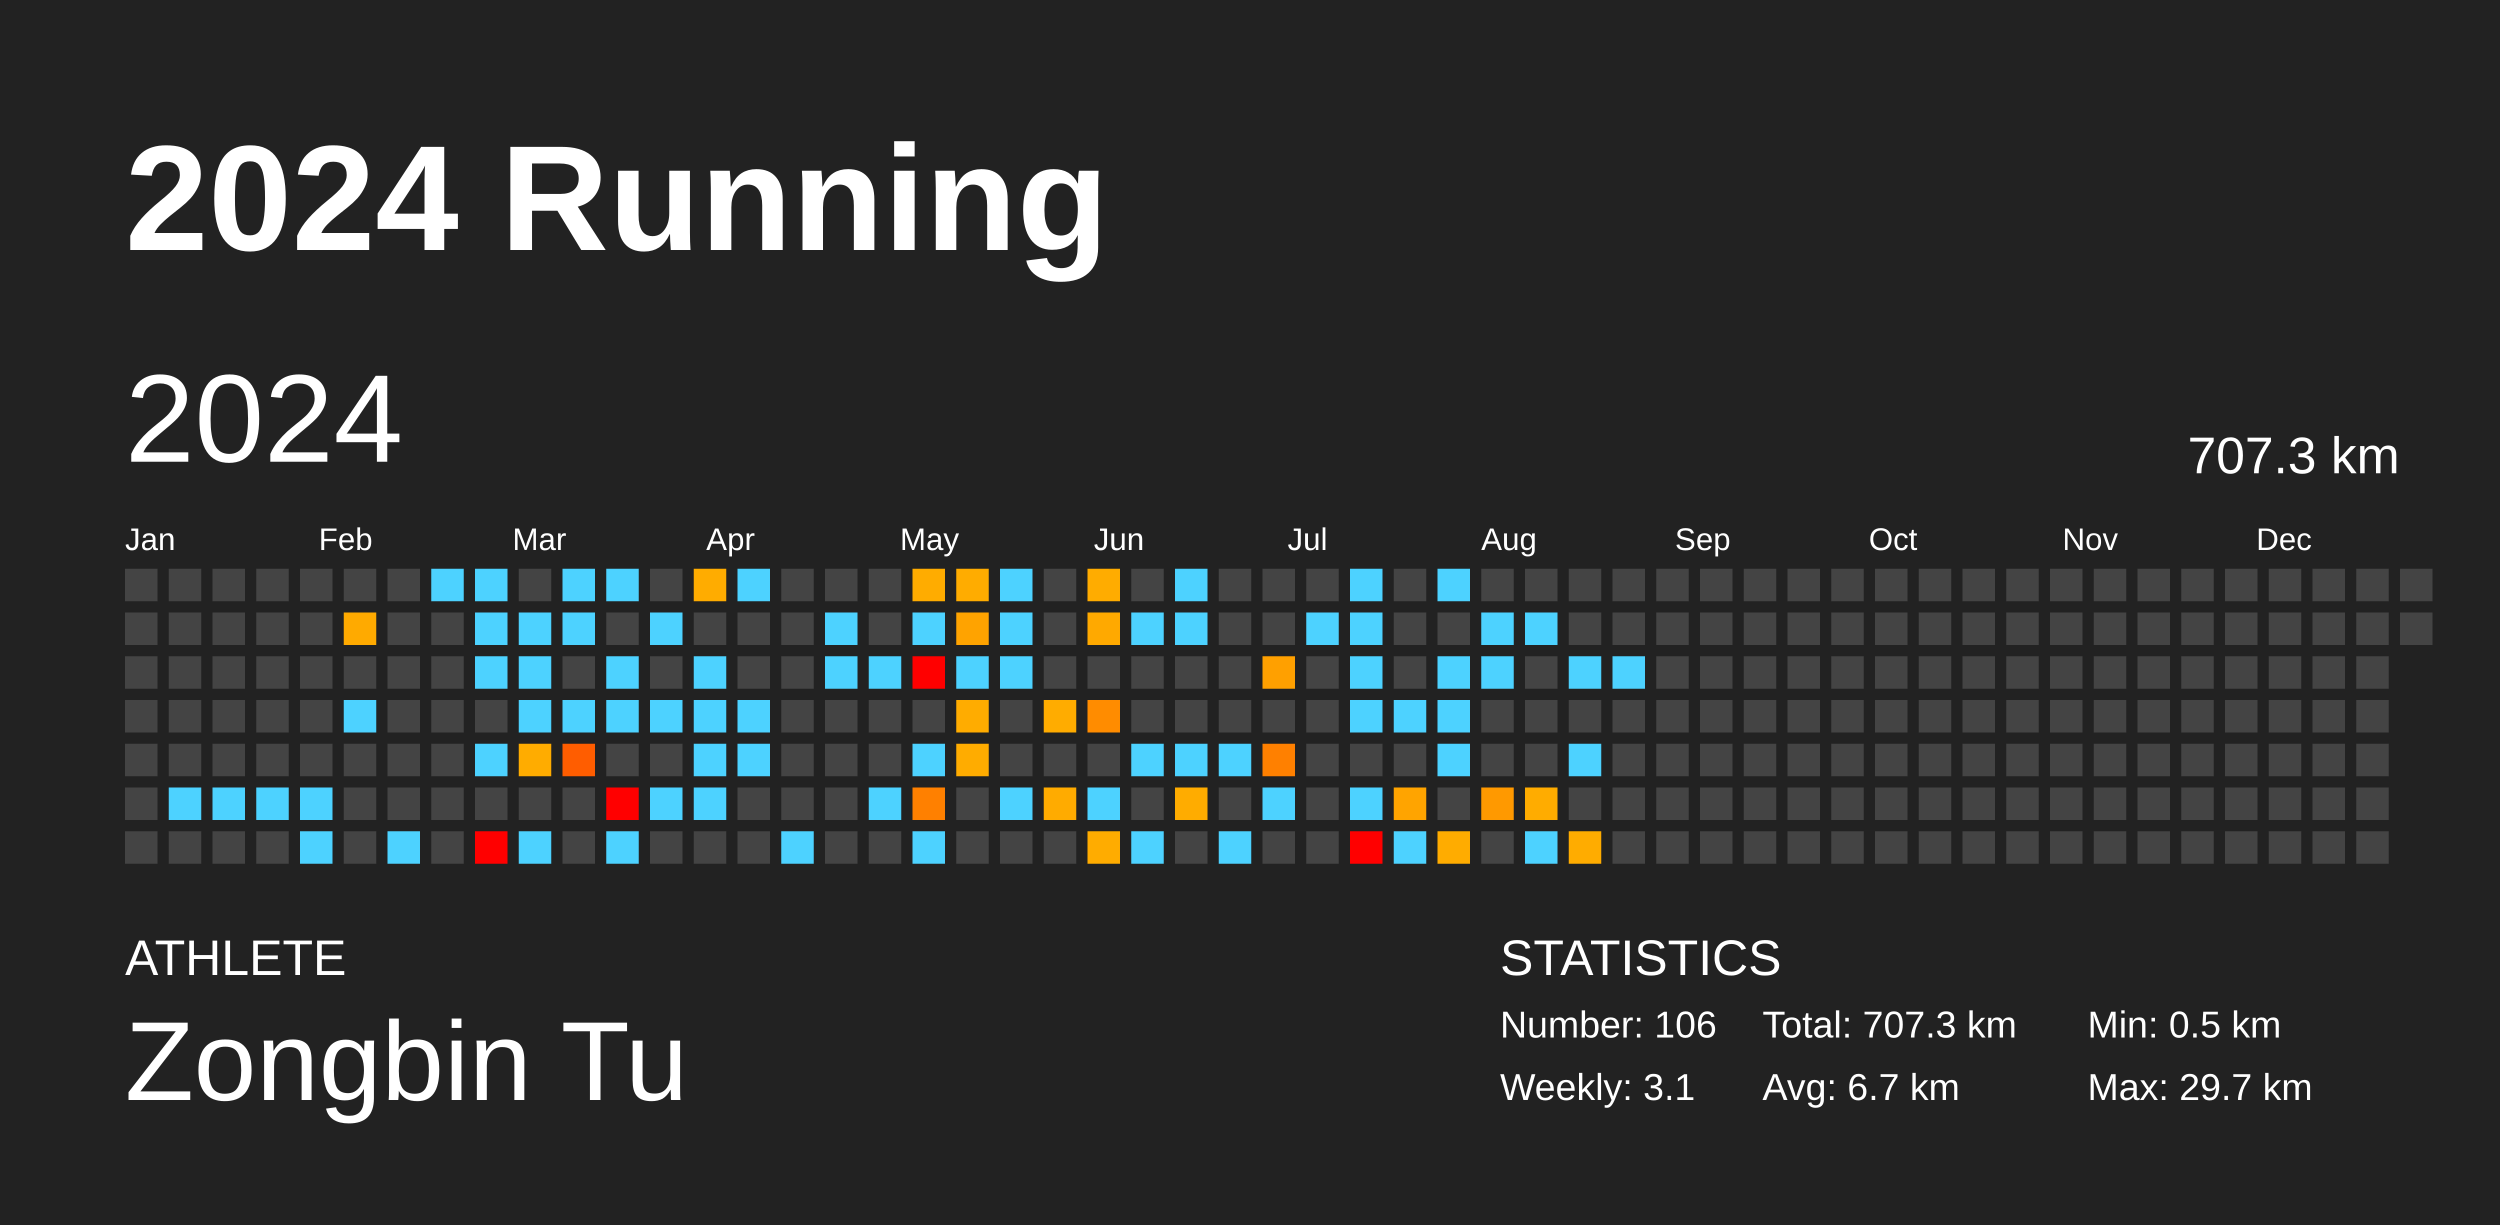
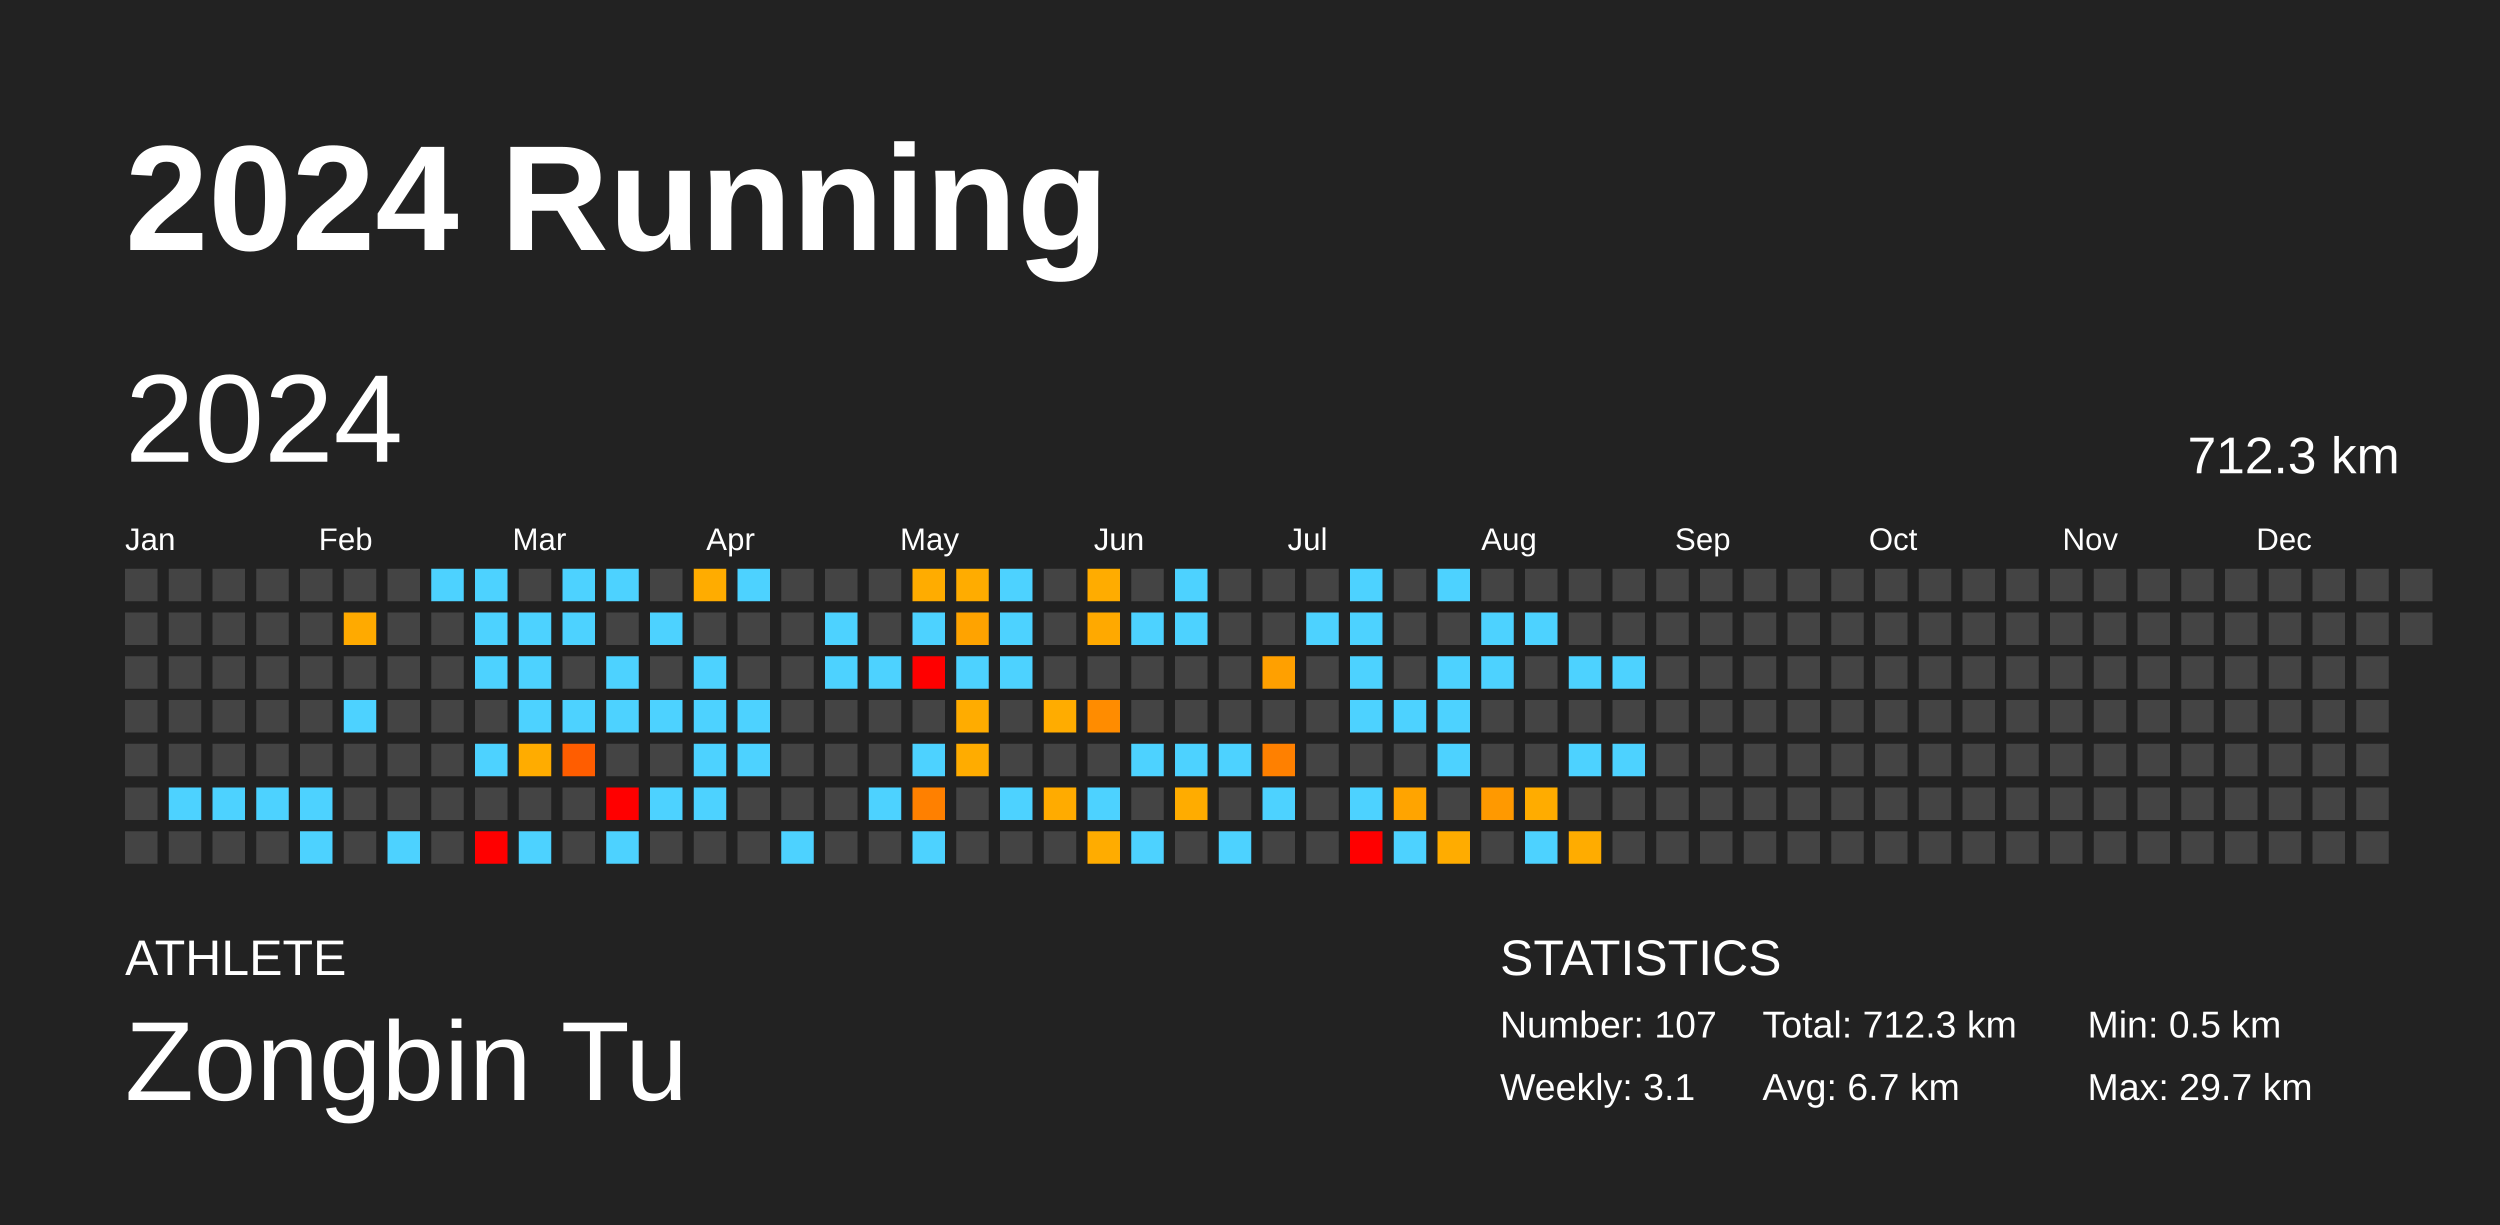
<svg xmlns="http://www.w3.org/2000/svg" baseProfile="full" height="98mm" version="1.1" viewBox="0,0,200,98" width="200mm">
  <defs />
  <rect fill="#222222" height="98" width="200" x="0" y="0" />
  <text fill="#FFFFFF" style="font-size:12px; font-family:Arial; font-weight:bold;" x="10" y="20">2024 Running</text>
  <text fill="#FFFFFF" style="font-size:4px; font-family:Arial" x="10" y="78">ATHLETE</text>
  <text fill="#FFFFFF" style="font-size:9px; font-family:Arial" x="10" y="88">Zongbin Tu</text>
  <text fill="#FFFFFF" style="font-size:4px; font-family:Arial" x="120" y="78">STATISTICS</text>
-   <text fill="#FFFFFF" style="font-size:3px; font-family:Arial" x="120" y="83">Number: 106</text>
+   <text fill="#FFFFFF" style="font-size:3px; font-family:Arial" x="120" y="83">Number: 107</text>
  <text fill="#FFFFFF" style="font-size:3px; font-family:Arial" x="120" y="88">Weekly: 3.1</text>
-   <text fill="#FFFFFF" style="font-size:3px; font-family:Arial" x="141" y="83">Total: 707.3 km</text>
+   <text fill="#FFFFFF" style="font-size:3px; font-family:Arial" x="141" y="83">Total: 712.3 km</text>
  <text fill="#FFFFFF" style="font-size:3px; font-family:Arial" x="141" y="88">Avg: 6.7 km</text>
  <text fill="#FFFFFF" style="font-size:3px; font-family:Arial" x="167" y="83">Min: 0.5 km</text>
  <text fill="#FFFFFF" style="font-size:3px; font-family:Arial" x="167" y="88">Max: 29.7 km</text>
  <text dominant-baseline="hanging" fill="#FFFFFF" style="font-size:10.0px; font-family:Arial;" x="10" y="30">2024</text>
-   <text dominant-baseline="hanging" fill="#FFFFFF" style="font-size:4.125px; font-family:Arial;" x="175" y="35">707.3 km</text>
+   <text dominant-baseline="hanging" fill="#FFFFFF" style="font-size:4.125px; font-family:Arial;" x="175" y="35">712.3 km</text>
  <text fill="#FFFFFF" style="font-size:2.5px; font-family:Arial" x="10.0" y="44">Jan</text>
  <text fill="#FFFFFF" style="font-size:2.5px; font-family:Arial" x="25.5" y="44">Feb</text>
  <text fill="#FFFFFF" style="font-size:2.5px; font-family:Arial" x="41.0" y="44">Mar</text>
  <text fill="#FFFFFF" style="font-size:2.5px; font-family:Arial" x="56.5" y="44">Apr</text>
  <text fill="#FFFFFF" style="font-size:2.5px; font-family:Arial" x="72.0" y="44">May</text>
  <text fill="#FFFFFF" style="font-size:2.5px; font-family:Arial" x="87.5" y="44">Jun</text>
  <text fill="#FFFFFF" style="font-size:2.5px; font-family:Arial" x="103.0" y="44">Jul</text>
  <text fill="#FFFFFF" style="font-size:2.5px; font-family:Arial" x="118.5" y="44">Aug</text>
  <text fill="#FFFFFF" style="font-size:2.5px; font-family:Arial" x="134.0" y="44">Sep</text>
  <text fill="#FFFFFF" style="font-size:2.5px; font-family:Arial" x="149.5" y="44">Oct</text>
  <text fill="#FFFFFF" style="font-size:2.5px; font-family:Arial" x="165.0" y="44">Nov</text>
  <text fill="#FFFFFF" style="font-size:2.5px; font-family:Arial" x="180.5" y="44">Dec</text>
  <rect fill="#444444" height="2.6" width="2.6" x="10.0" y="45.5" />
  <rect fill="#444444" height="2.6" width="2.6" x="10.0" y="49.0" />
  <rect fill="#444444" height="2.6" width="2.6" x="10.0" y="52.5" />
  <rect fill="#444444" height="2.6" width="2.6" x="10.0" y="56.0" />
  <rect fill="#444444" height="2.6" width="2.6" x="10.0" y="59.5" />
  <rect fill="#444444" height="2.6" width="2.6" x="10.0" y="63.0" />
  <rect fill="#444444" height="2.6" width="2.6" x="10.0" y="66.5" />
  <rect fill="#444444" height="2.6" width="2.6" x="13.5" y="45.5" />
  <rect fill="#444444" height="2.6" width="2.6" x="13.5" y="49.0" />
  <rect fill="#444444" height="2.6" width="2.6" x="13.5" y="52.5" />
  <rect fill="#444444" height="2.6" width="2.6" x="13.5" y="56.0" />
  <rect fill="#444444" height="2.6" width="2.6" x="13.5" y="59.5" />
  <rect fill="#4dd2ff" height="2.6" width="2.6" x="13.5" y="63.0" />
  <rect fill="#444444" height="2.6" width="2.6" x="13.5" y="66.5" />
  <rect fill="#444444" height="2.6" width="2.6" x="17.0" y="45.5" />
  <rect fill="#444444" height="2.6" width="2.6" x="17.0" y="49.0" />
  <rect fill="#444444" height="2.6" width="2.6" x="17.0" y="52.5" />
  <rect fill="#444444" height="2.6" width="2.6" x="17.0" y="56.0" />
  <rect fill="#444444" height="2.6" width="2.6" x="17.0" y="59.5" />
  <rect fill="#4dd2ff" height="2.6" width="2.6" x="17.0" y="63.0" />
  <rect fill="#444444" height="2.6" width="2.6" x="17.0" y="66.5" />
  <rect fill="#444444" height="2.6" width="2.6" x="20.5" y="45.5" />
  <rect fill="#444444" height="2.6" width="2.6" x="20.5" y="49.0" />
  <rect fill="#444444" height="2.6" width="2.6" x="20.5" y="52.5" />
  <rect fill="#444444" height="2.6" width="2.6" x="20.5" y="56.0" />
  <rect fill="#444444" height="2.6" width="2.6" x="20.5" y="59.5" />
  <rect fill="#4dd2ff" height="2.6" width="2.6" x="20.5" y="63.0" />
  <rect fill="#444444" height="2.6" width="2.6" x="20.5" y="66.5" />
  <rect fill="#444444" height="2.6" width="2.6" x="24.0" y="45.5" />
  <rect fill="#444444" height="2.6" width="2.6" x="24.0" y="49.0" />
  <rect fill="#444444" height="2.6" width="2.6" x="24.0" y="52.5" />
  <rect fill="#444444" height="2.6" width="2.6" x="24.0" y="56.0" />
  <rect fill="#444444" height="2.6" width="2.6" x="24.0" y="59.5" />
  <rect fill="#4dd2ff" height="2.6" width="2.6" x="24.0" y="63.0" />
  <rect fill="#4dd2ff" height="2.6" width="2.6" x="24.0" y="66.5" />
  <rect fill="#444444" height="2.6" width="2.6" x="27.5" y="45.5" />
  <rect fill="#ffaa00" height="2.6" width="2.6" x="27.5" y="49.0" />
  <rect fill="#444444" height="2.6" width="2.6" x="27.5" y="52.5" />
  <rect fill="#4dd2ff" height="2.6" width="2.6" x="27.5" y="56.0" />
  <rect fill="#444444" height="2.6" width="2.6" x="27.5" y="59.5" />
  <rect fill="#444444" height="2.6" width="2.6" x="27.5" y="63.0" />
  <rect fill="#444444" height="2.6" width="2.6" x="27.5" y="66.5" />
  <rect fill="#444444" height="2.6" width="2.6" x="31.0" y="45.5" />
  <rect fill="#444444" height="2.6" width="2.6" x="31.0" y="49.0" />
  <rect fill="#444444" height="2.6" width="2.6" x="31.0" y="52.5" />
  <rect fill="#444444" height="2.6" width="2.6" x="31.0" y="56.0" />
  <rect fill="#444444" height="2.6" width="2.6" x="31.0" y="59.5" />
  <rect fill="#444444" height="2.6" width="2.6" x="31.0" y="63.0" />
  <rect fill="#4dd2ff" height="2.6" width="2.6" x="31.0" y="66.5" />
  <rect fill="#4dd2ff" height="2.6" width="2.6" x="34.5" y="45.5" />
  <rect fill="#444444" height="2.6" width="2.6" x="34.5" y="49.0" />
  <rect fill="#444444" height="2.6" width="2.6" x="34.5" y="52.5" />
  <rect fill="#444444" height="2.6" width="2.6" x="34.5" y="56.0" />
  <rect fill="#444444" height="2.6" width="2.6" x="34.5" y="59.5" />
  <rect fill="#444444" height="2.6" width="2.6" x="34.5" y="63.0" />
  <rect fill="#444444" height="2.6" width="2.6" x="34.5" y="66.5" />
  <rect fill="#4dd2ff" height="2.6" width="2.6" x="38.0" y="45.5" />
  <rect fill="#4dd2ff" height="2.6" width="2.6" x="38.0" y="49.0" />
  <rect fill="#4dd2ff" height="2.6" width="2.6" x="38.0" y="52.5" />
  <rect fill="#444444" height="2.6" width="2.6" x="38.0" y="56.0" />
  <rect fill="#4dd2ff" height="2.6" width="2.6" x="38.0" y="59.5" />
  <rect fill="#444444" height="2.6" width="2.6" x="38.0" y="63.0" />
  <rect fill="red" height="2.6" width="2.6" x="38.0" y="66.5" />
  <rect fill="#444444" height="2.6" width="2.6" x="41.5" y="45.5" />
  <rect fill="#4dd2ff" height="2.6" width="2.6" x="41.5" y="49.0" />
  <rect fill="#4dd2ff" height="2.6" width="2.6" x="41.5" y="52.5" />
  <rect fill="#4dd2ff" height="2.6" width="2.6" x="41.5" y="56.0" />
  <rect fill="#ffac00" height="2.6" width="2.6" x="41.5" y="59.5" />
  <rect fill="#444444" height="2.6" width="2.6" x="41.5" y="63.0" />
  <rect fill="#4dd2ff" height="2.6" width="2.6" x="41.5" y="66.5" />
  <rect fill="#4dd2ff" height="2.6" width="2.6" x="45.0" y="45.5" />
  <rect fill="#4dd2ff" height="2.6" width="2.6" x="45.0" y="49.0" />
  <rect fill="#444444" height="2.6" width="2.6" x="45.0" y="52.5" />
  <rect fill="#4dd2ff" height="2.6" width="2.6" x="45.0" y="56.0" />
  <rect fill="#ff5d00" height="2.6" width="2.6" x="45.0" y="59.5" />
  <rect fill="#444444" height="2.6" width="2.6" x="45.0" y="63.0" />
  <rect fill="#444444" height="2.6" width="2.6" x="45.0" y="66.5" />
  <rect fill="#4dd2ff" height="2.6" width="2.6" x="48.5" y="45.5" />
  <rect fill="#444444" height="2.6" width="2.6" x="48.5" y="49.0" />
  <rect fill="#4dd2ff" height="2.6" width="2.6" x="48.5" y="52.5" />
  <rect fill="#4dd2ff" height="2.6" width="2.6" x="48.5" y="56.0" />
  <rect fill="#444444" height="2.6" width="2.6" x="48.5" y="59.5" />
  <rect fill="red" height="2.6" width="2.6" x="48.5" y="63.0" />
  <rect fill="#4dd2ff" height="2.6" width="2.6" x="48.5" y="66.5" />
  <rect fill="#444444" height="2.6" width="2.6" x="52.0" y="45.5" />
  <rect fill="#4dd2ff" height="2.6" width="2.6" x="52.0" y="49.0" />
  <rect fill="#444444" height="2.6" width="2.6" x="52.0" y="52.5" />
  <rect fill="#4dd2ff" height="2.6" width="2.6" x="52.0" y="56.0" />
  <rect fill="#444444" height="2.6" width="2.6" x="52.0" y="59.5" />
  <rect fill="#4dd2ff" height="2.6" width="2.6" x="52.0" y="63.0" />
  <rect fill="#444444" height="2.6" width="2.6" x="52.0" y="66.5" />
  <rect fill="#ffac00" height="2.6" width="2.6" x="55.5" y="45.5" />
  <rect fill="#444444" height="2.6" width="2.6" x="55.5" y="49.0" />
  <rect fill="#4dd2ff" height="2.6" width="2.6" x="55.5" y="52.5" />
  <rect fill="#4dd2ff" height="2.6" width="2.6" x="55.5" y="56.0" />
  <rect fill="#4dd2ff" height="2.6" width="2.6" x="55.5" y="59.5" />
  <rect fill="#4dd2ff" height="2.6" width="2.6" x="55.5" y="63.0" />
  <rect fill="#444444" height="2.6" width="2.6" x="55.5" y="66.5" />
  <rect fill="#4dd2ff" height="2.6" width="2.6" x="59.0" y="45.5" />
  <rect fill="#444444" height="2.6" width="2.6" x="59.0" y="49.0" />
  <rect fill="#444444" height="2.6" width="2.6" x="59.0" y="52.5" />
  <rect fill="#4dd2ff" height="2.6" width="2.6" x="59.0" y="56.0" />
  <rect fill="#4dd2ff" height="2.6" width="2.6" x="59.0" y="59.5" />
  <rect fill="#444444" height="2.6" width="2.6" x="59.0" y="63.0" />
  <rect fill="#444444" height="2.6" width="2.6" x="59.0" y="66.5" />
  <rect fill="#444444" height="2.6" width="2.6" x="62.5" y="45.5" />
  <rect fill="#444444" height="2.6" width="2.6" x="62.5" y="49.0" />
  <rect fill="#444444" height="2.6" width="2.6" x="62.5" y="52.5" />
  <rect fill="#444444" height="2.6" width="2.6" x="62.5" y="56.0" />
  <rect fill="#444444" height="2.6" width="2.6" x="62.5" y="59.5" />
  <rect fill="#444444" height="2.6" width="2.6" x="62.5" y="63.0" />
  <rect fill="#4dd2ff" height="2.6" width="2.6" x="62.5" y="66.5" />
  <rect fill="#444444" height="2.6" width="2.6" x="66.0" y="45.5" />
  <rect fill="#4dd2ff" height="2.6" width="2.6" x="66.0" y="49.0" />
  <rect fill="#4dd2ff" height="2.6" width="2.6" x="66.0" y="52.5" />
  <rect fill="#444444" height="2.6" width="2.6" x="66.0" y="56.0" />
  <rect fill="#444444" height="2.6" width="2.6" x="66.0" y="59.5" />
  <rect fill="#444444" height="2.6" width="2.6" x="66.0" y="63.0" />
  <rect fill="#444444" height="2.6" width="2.6" x="66.0" y="66.5" />
  <rect fill="#444444" height="2.6" width="2.6" x="69.5" y="45.5" />
  <rect fill="#444444" height="2.6" width="2.6" x="69.5" y="49.0" />
  <rect fill="#4dd2ff" height="2.6" width="2.6" x="69.5" y="52.5" />
  <rect fill="#444444" height="2.6" width="2.6" x="69.5" y="56.0" />
  <rect fill="#444444" height="2.6" width="2.6" x="69.5" y="59.5" />
  <rect fill="#4dd2ff" height="2.6" width="2.6" x="69.5" y="63.0" />
  <rect fill="#444444" height="2.6" width="2.6" x="69.5" y="66.5" />
  <rect fill="#ffac00" height="2.6" width="2.6" x="73.0" y="45.5" />
  <rect fill="#4dd2ff" height="2.6" width="2.6" x="73.0" y="49.0" />
  <rect fill="red" height="2.6" width="2.6" x="73.0" y="52.5" />
  <rect fill="#444444" height="2.6" width="2.6" x="73.0" y="56.0" />
  <rect fill="#4dd2ff" height="2.6" width="2.6" x="73.0" y="59.5" />
  <rect fill="#ff8000" height="2.6" width="2.6" x="73.0" y="63.0" />
  <rect fill="#4dd2ff" height="2.6" width="2.6" x="73.0" y="66.5" />
  <rect fill="#ffac00" height="2.6" width="2.6" x="76.5" y="45.5" />
  <rect fill="#ffa300" height="2.6" width="2.6" x="76.5" y="49.0" />
  <rect fill="#4dd2ff" height="2.6" width="2.6" x="76.5" y="52.5" />
  <rect fill="#ffac00" height="2.6" width="2.6" x="76.5" y="56.0" />
  <rect fill="#ffac00" height="2.6" width="2.6" x="76.5" y="59.5" />
  <rect fill="#444444" height="2.6" width="2.6" x="76.5" y="63.0" />
  <rect fill="#444444" height="2.6" width="2.6" x="76.5" y="66.5" />
  <rect fill="#4dd2ff" height="2.6" width="2.6" x="80.0" y="45.5" />
  <rect fill="#4dd2ff" height="2.6" width="2.6" x="80.0" y="49.0" />
  <rect fill="#4dd2ff" height="2.6" width="2.6" x="80.0" y="52.5" />
  <rect fill="#444444" height="2.6" width="2.6" x="80.0" y="56.0" />
  <rect fill="#444444" height="2.6" width="2.6" x="80.0" y="59.5" />
  <rect fill="#4dd2ff" height="2.6" width="2.6" x="80.0" y="63.0" />
  <rect fill="#444444" height="2.6" width="2.6" x="80.0" y="66.5" />
  <rect fill="#444444" height="2.6" width="2.6" x="83.5" y="45.5" />
  <rect fill="#444444" height="2.6" width="2.6" x="83.5" y="49.0" />
  <rect fill="#444444" height="2.6" width="2.6" x="83.5" y="52.5" />
  <rect fill="#ffac00" height="2.6" width="2.6" x="83.5" y="56.0" />
  <rect fill="#444444" height="2.6" width="2.6" x="83.5" y="59.5" />
  <rect fill="#ffab00" height="2.6" width="2.6" x="83.5" y="63.0" />
  <rect fill="#444444" height="2.6" width="2.6" x="83.5" y="66.5" />
  <rect fill="#ffac00" height="2.6" width="2.6" x="87.0" y="45.5" />
  <rect fill="#ffa900" height="2.6" width="2.6" x="87.0" y="49.0" />
  <rect fill="#444444" height="2.6" width="2.6" x="87.0" y="52.5" />
  <rect fill="#ff8c00" height="2.6" width="2.6" x="87.0" y="56.0" />
  <rect fill="#444444" height="2.6" width="2.6" x="87.0" y="59.5" />
  <rect fill="#4dd2ff" height="2.6" width="2.6" x="87.0" y="63.0" />
  <rect fill="#ffac00" height="2.6" width="2.6" x="87.0" y="66.5" />
  <rect fill="#444444" height="2.6" width="2.6" x="90.5" y="45.5" />
  <rect fill="#4dd2ff" height="2.6" width="2.6" x="90.5" y="49.0" />
  <rect fill="#444444" height="2.6" width="2.6" x="90.5" y="52.5" />
  <rect fill="#444444" height="2.6" width="2.6" x="90.5" y="56.0" />
  <rect fill="#4dd2ff" height="2.6" width="2.6" x="90.5" y="59.5" />
  <rect fill="#444444" height="2.6" width="2.6" x="90.5" y="63.0" />
  <rect fill="#4dd2ff" height="2.6" width="2.6" x="90.5" y="66.5" />
  <rect fill="#4dd2ff" height="2.6" width="2.6" x="94.0" y="45.5" />
  <rect fill="#4dd2ff" height="2.6" width="2.6" x="94.0" y="49.0" />
  <rect fill="#444444" height="2.6" width="2.6" x="94.0" y="52.5" />
  <rect fill="#444444" height="2.6" width="2.6" x="94.0" y="56.0" />
  <rect fill="#4dd2ff" height="2.6" width="2.6" x="94.0" y="59.5" />
  <rect fill="#ffac00" height="2.6" width="2.6" x="94.0" y="63.0" />
  <rect fill="#444444" height="2.6" width="2.6" x="94.0" y="66.5" />
  <rect fill="#444444" height="2.6" width="2.6" x="97.5" y="45.5" />
  <rect fill="#444444" height="2.6" width="2.6" x="97.5" y="49.0" />
  <rect fill="#444444" height="2.6" width="2.6" x="97.5" y="52.5" />
  <rect fill="#444444" height="2.6" width="2.6" x="97.5" y="56.0" />
  <rect fill="#4dd2ff" height="2.6" width="2.6" x="97.5" y="59.5" />
  <rect fill="#444444" height="2.6" width="2.6" x="97.5" y="63.0" />
  <rect fill="#4dd2ff" height="2.6" width="2.6" x="97.5" y="66.5" />
  <rect fill="#444444" height="2.6" width="2.6" x="101.0" y="45.5" />
  <rect fill="#444444" height="2.6" width="2.6" x="101.0" y="49.0" />
  <rect fill="#ffa000" height="2.6" width="2.6" x="101.0" y="52.5" />
  <rect fill="#444444" height="2.6" width="2.6" x="101.0" y="56.0" />
  <rect fill="#ff8000" height="2.6" width="2.6" x="101.0" y="59.5" />
  <rect fill="#4dd2ff" height="2.6" width="2.6" x="101.0" y="63.0" />
  <rect fill="#444444" height="2.6" width="2.6" x="101.0" y="66.5" />
  <rect fill="#444444" height="2.6" width="2.6" x="104.5" y="45.5" />
  <rect fill="#4dd2ff" height="2.6" width="2.6" x="104.5" y="49.0" />
  <rect fill="#444444" height="2.6" width="2.6" x="104.5" y="52.5" />
  <rect fill="#444444" height="2.6" width="2.6" x="104.5" y="56.0" />
  <rect fill="#444444" height="2.6" width="2.6" x="104.5" y="59.5" />
  <rect fill="#444444" height="2.6" width="2.6" x="104.5" y="63.0" />
  <rect fill="#444444" height="2.6" width="2.6" x="104.5" y="66.5" />
  <rect fill="#4dd2ff" height="2.6" width="2.6" x="108.0" y="45.5" />
  <rect fill="#4dd2ff" height="2.6" width="2.6" x="108.0" y="49.0" />
  <rect fill="#4dd2ff" height="2.6" width="2.6" x="108.0" y="52.5" />
  <rect fill="#4dd2ff" height="2.6" width="2.6" x="108.0" y="56.0" />
  <rect fill="#444444" height="2.6" width="2.6" x="108.0" y="59.5" />
  <rect fill="#4dd2ff" height="2.6" width="2.6" x="108.0" y="63.0" />
  <rect fill="red" height="2.6" width="2.6" x="108.0" y="66.5" />
  <rect fill="#444444" height="2.6" width="2.6" x="111.5" y="45.5" />
  <rect fill="#444444" height="2.6" width="2.6" x="111.5" y="49.0" />
  <rect fill="#444444" height="2.6" width="2.6" x="111.5" y="52.5" />
  <rect fill="#4dd2ff" height="2.6" width="2.6" x="111.5" y="56.0" />
  <rect fill="#444444" height="2.6" width="2.6" x="111.5" y="59.5" />
  <rect fill="#ffa400" height="2.6" width="2.6" x="111.5" y="63.0" />
  <rect fill="#4dd2ff" height="2.6" width="2.6" x="111.5" y="66.5" />
  <rect fill="#4dd2ff" height="2.6" width="2.6" x="115.0" y="45.5" />
  <rect fill="#444444" height="2.6" width="2.6" x="115.0" y="49.0" />
  <rect fill="#4dd2ff" height="2.6" width="2.6" x="115.0" y="52.5" />
  <rect fill="#4dd2ff" height="2.6" width="2.6" x="115.0" y="56.0" />
  <rect fill="#4dd2ff" height="2.6" width="2.6" x="115.0" y="59.5" />
  <rect fill="#444444" height="2.6" width="2.6" x="115.0" y="63.0" />
  <rect fill="#ffac00" height="2.6" width="2.6" x="115.0" y="66.5" />
  <rect fill="#444444" height="2.6" width="2.6" x="118.5" y="45.5" />
  <rect fill="#4dd2ff" height="2.6" width="2.6" x="118.5" y="49.0" />
  <rect fill="#4dd2ff" height="2.6" width="2.6" x="118.5" y="52.5" />
  <rect fill="#444444" height="2.6" width="2.6" x="118.5" y="56.0" />
  <rect fill="#444444" height="2.6" width="2.6" x="118.5" y="59.5" />
  <rect fill="#ff9900" height="2.6" width="2.6" x="118.5" y="63.0" />
  <rect fill="#444444" height="2.6" width="2.6" x="118.5" y="66.5" />
  <rect fill="#444444" height="2.6" width="2.6" x="122.0" y="45.5" />
  <rect fill="#4dd2ff" height="2.6" width="2.6" x="122.0" y="49.0" />
  <rect fill="#444444" height="2.6" width="2.6" x="122.0" y="52.5" />
  <rect fill="#444444" height="2.6" width="2.6" x="122.0" y="56.0" />
  <rect fill="#444444" height="2.6" width="2.6" x="122.0" y="59.5" />
  <rect fill="#ffac00" height="2.6" width="2.6" x="122.0" y="63.0" />
  <rect fill="#4dd2ff" height="2.6" width="2.6" x="122.0" y="66.5" />
  <rect fill="#444444" height="2.6" width="2.6" x="125.5" y="45.5" />
  <rect fill="#444444" height="2.6" width="2.6" x="125.5" y="49.0" />
  <rect fill="#4dd2ff" height="2.6" width="2.6" x="125.5" y="52.5" />
  <rect fill="#444444" height="2.6" width="2.6" x="125.5" y="56.0" />
  <rect fill="#4dd2ff" height="2.6" width="2.6" x="125.5" y="59.5" />
  <rect fill="#444444" height="2.6" width="2.6" x="125.5" y="63.0" />
  <rect fill="#ffac00" height="2.6" width="2.6" x="125.5" y="66.5" />
  <rect fill="#444444" height="2.6" width="2.6" x="129.0" y="45.5" />
  <rect fill="#444444" height="2.6" width="2.6" x="129.0" y="49.0" />
  <rect fill="#4dd2ff" height="2.6" width="2.6" x="129.0" y="52.5" />
  <rect fill="#444444" height="2.6" width="2.6" x="129.0" y="56.0" />
-   <rect fill="#444444" height="2.6" width="2.6" x="129.0" y="59.5" />
+   <rect fill="#4dd2ff" height="2.6" width="2.6" x="129.0" y="59.5" />
  <rect fill="#444444" height="2.6" width="2.6" x="129.0" y="63.0" />
  <rect fill="#444444" height="2.6" width="2.6" x="129.0" y="66.5" />
  <rect fill="#444444" height="2.6" width="2.6" x="132.5" y="45.5" />
  <rect fill="#444444" height="2.6" width="2.6" x="132.5" y="49.0" />
  <rect fill="#444444" height="2.6" width="2.6" x="132.5" y="52.5" />
  <rect fill="#444444" height="2.6" width="2.6" x="132.5" y="56.0" />
  <rect fill="#444444" height="2.6" width="2.6" x="132.5" y="59.5" />
  <rect fill="#444444" height="2.6" width="2.6" x="132.5" y="63.0" />
  <rect fill="#444444" height="2.6" width="2.6" x="132.5" y="66.5" />
  <rect fill="#444444" height="2.6" width="2.6" x="136.0" y="45.5" />
  <rect fill="#444444" height="2.6" width="2.6" x="136.0" y="49.0" />
  <rect fill="#444444" height="2.6" width="2.6" x="136.0" y="52.5" />
  <rect fill="#444444" height="2.6" width="2.6" x="136.0" y="56.0" />
  <rect fill="#444444" height="2.6" width="2.6" x="136.0" y="59.5" />
  <rect fill="#444444" height="2.6" width="2.6" x="136.0" y="63.0" />
  <rect fill="#444444" height="2.6" width="2.6" x="136.0" y="66.5" />
  <rect fill="#444444" height="2.6" width="2.6" x="139.5" y="45.5" />
  <rect fill="#444444" height="2.6" width="2.6" x="139.5" y="49.0" />
  <rect fill="#444444" height="2.6" width="2.6" x="139.5" y="52.5" />
  <rect fill="#444444" height="2.6" width="2.6" x="139.5" y="56.0" />
  <rect fill="#444444" height="2.6" width="2.6" x="139.5" y="59.5" />
  <rect fill="#444444" height="2.6" width="2.6" x="139.5" y="63.0" />
  <rect fill="#444444" height="2.6" width="2.6" x="139.5" y="66.5" />
  <rect fill="#444444" height="2.6" width="2.6" x="143.0" y="45.5" />
  <rect fill="#444444" height="2.6" width="2.6" x="143.0" y="49.0" />
  <rect fill="#444444" height="2.6" width="2.6" x="143.0" y="52.5" />
  <rect fill="#444444" height="2.6" width="2.6" x="143.0" y="56.0" />
  <rect fill="#444444" height="2.6" width="2.6" x="143.0" y="59.5" />
  <rect fill="#444444" height="2.6" width="2.6" x="143.0" y="63.0" />
  <rect fill="#444444" height="2.6" width="2.6" x="143.0" y="66.5" />
  <rect fill="#444444" height="2.6" width="2.6" x="146.5" y="45.5" />
  <rect fill="#444444" height="2.6" width="2.6" x="146.5" y="49.0" />
  <rect fill="#444444" height="2.6" width="2.6" x="146.5" y="52.5" />
  <rect fill="#444444" height="2.6" width="2.6" x="146.5" y="56.0" />
  <rect fill="#444444" height="2.6" width="2.6" x="146.5" y="59.5" />
  <rect fill="#444444" height="2.6" width="2.6" x="146.5" y="63.0" />
  <rect fill="#444444" height="2.6" width="2.6" x="146.5" y="66.5" />
  <rect fill="#444444" height="2.6" width="2.6" x="150.0" y="45.5" />
  <rect fill="#444444" height="2.6" width="2.6" x="150.0" y="49.0" />
  <rect fill="#444444" height="2.6" width="2.6" x="150.0" y="52.5" />
  <rect fill="#444444" height="2.6" width="2.6" x="150.0" y="56.0" />
  <rect fill="#444444" height="2.6" width="2.6" x="150.0" y="59.5" />
  <rect fill="#444444" height="2.6" width="2.6" x="150.0" y="63.0" />
  <rect fill="#444444" height="2.6" width="2.6" x="150.0" y="66.5" />
  <rect fill="#444444" height="2.6" width="2.6" x="153.5" y="45.5" />
  <rect fill="#444444" height="2.6" width="2.6" x="153.5" y="49.0" />
  <rect fill="#444444" height="2.6" width="2.6" x="153.5" y="52.5" />
  <rect fill="#444444" height="2.6" width="2.6" x="153.5" y="56.0" />
  <rect fill="#444444" height="2.6" width="2.6" x="153.5" y="59.5" />
  <rect fill="#444444" height="2.6" width="2.6" x="153.5" y="63.0" />
  <rect fill="#444444" height="2.6" width="2.6" x="153.5" y="66.5" />
  <rect fill="#444444" height="2.6" width="2.6" x="157.0" y="45.5" />
  <rect fill="#444444" height="2.6" width="2.6" x="157.0" y="49.0" />
  <rect fill="#444444" height="2.6" width="2.6" x="157.0" y="52.5" />
  <rect fill="#444444" height="2.6" width="2.6" x="157.0" y="56.0" />
  <rect fill="#444444" height="2.6" width="2.6" x="157.0" y="59.5" />
  <rect fill="#444444" height="2.6" width="2.6" x="157.0" y="63.0" />
  <rect fill="#444444" height="2.6" width="2.6" x="157.0" y="66.5" />
  <rect fill="#444444" height="2.6" width="2.6" x="160.5" y="45.5" />
  <rect fill="#444444" height="2.6" width="2.6" x="160.5" y="49.0" />
  <rect fill="#444444" height="2.6" width="2.6" x="160.5" y="52.5" />
  <rect fill="#444444" height="2.6" width="2.6" x="160.5" y="56.0" />
  <rect fill="#444444" height="2.6" width="2.6" x="160.5" y="59.5" />
  <rect fill="#444444" height="2.6" width="2.6" x="160.5" y="63.0" />
  <rect fill="#444444" height="2.6" width="2.6" x="160.5" y="66.5" />
  <rect fill="#444444" height="2.6" width="2.6" x="164.0" y="45.5" />
  <rect fill="#444444" height="2.6" width="2.6" x="164.0" y="49.0" />
  <rect fill="#444444" height="2.6" width="2.6" x="164.0" y="52.5" />
  <rect fill="#444444" height="2.6" width="2.6" x="164.0" y="56.0" />
  <rect fill="#444444" height="2.6" width="2.6" x="164.0" y="59.5" />
  <rect fill="#444444" height="2.6" width="2.6" x="164.0" y="63.0" />
  <rect fill="#444444" height="2.6" width="2.6" x="164.0" y="66.5" />
  <rect fill="#444444" height="2.6" width="2.6" x="167.5" y="45.5" />
  <rect fill="#444444" height="2.6" width="2.6" x="167.5" y="49.0" />
  <rect fill="#444444" height="2.6" width="2.6" x="167.5" y="52.5" />
  <rect fill="#444444" height="2.6" width="2.6" x="167.5" y="56.0" />
  <rect fill="#444444" height="2.6" width="2.6" x="167.5" y="59.5" />
  <rect fill="#444444" height="2.6" width="2.6" x="167.5" y="63.0" />
  <rect fill="#444444" height="2.6" width="2.6" x="167.5" y="66.5" />
  <rect fill="#444444" height="2.6" width="2.6" x="171.0" y="45.5" />
  <rect fill="#444444" height="2.6" width="2.6" x="171.0" y="49.0" />
  <rect fill="#444444" height="2.6" width="2.6" x="171.0" y="52.5" />
  <rect fill="#444444" height="2.6" width="2.6" x="171.0" y="56.0" />
  <rect fill="#444444" height="2.6" width="2.6" x="171.0" y="59.5" />
  <rect fill="#444444" height="2.6" width="2.6" x="171.0" y="63.0" />
  <rect fill="#444444" height="2.6" width="2.6" x="171.0" y="66.5" />
  <rect fill="#444444" height="2.6" width="2.6" x="174.5" y="45.5" />
  <rect fill="#444444" height="2.6" width="2.6" x="174.5" y="49.0" />
  <rect fill="#444444" height="2.6" width="2.6" x="174.5" y="52.5" />
  <rect fill="#444444" height="2.6" width="2.6" x="174.5" y="56.0" />
  <rect fill="#444444" height="2.6" width="2.6" x="174.5" y="59.5" />
  <rect fill="#444444" height="2.6" width="2.6" x="174.5" y="63.0" />
  <rect fill="#444444" height="2.6" width="2.6" x="174.5" y="66.5" />
  <rect fill="#444444" height="2.6" width="2.6" x="178.0" y="45.5" />
  <rect fill="#444444" height="2.6" width="2.6" x="178.0" y="49.0" />
  <rect fill="#444444" height="2.6" width="2.6" x="178.0" y="52.5" />
  <rect fill="#444444" height="2.6" width="2.6" x="178.0" y="56.0" />
  <rect fill="#444444" height="2.6" width="2.6" x="178.0" y="59.5" />
  <rect fill="#444444" height="2.6" width="2.6" x="178.0" y="63.0" />
  <rect fill="#444444" height="2.6" width="2.6" x="178.0" y="66.5" />
  <rect fill="#444444" height="2.6" width="2.6" x="181.5" y="45.5" />
  <rect fill="#444444" height="2.6" width="2.6" x="181.5" y="49.0" />
  <rect fill="#444444" height="2.6" width="2.6" x="181.5" y="52.5" />
  <rect fill="#444444" height="2.6" width="2.6" x="181.5" y="56.0" />
  <rect fill="#444444" height="2.6" width="2.6" x="181.5" y="59.5" />
  <rect fill="#444444" height="2.6" width="2.6" x="181.5" y="63.0" />
  <rect fill="#444444" height="2.6" width="2.6" x="181.5" y="66.5" />
  <rect fill="#444444" height="2.6" width="2.6" x="185.0" y="45.5" />
  <rect fill="#444444" height="2.6" width="2.6" x="185.0" y="49.0" />
  <rect fill="#444444" height="2.6" width="2.6" x="185.0" y="52.5" />
  <rect fill="#444444" height="2.6" width="2.6" x="185.0" y="56.0" />
  <rect fill="#444444" height="2.6" width="2.6" x="185.0" y="59.5" />
  <rect fill="#444444" height="2.6" width="2.6" x="185.0" y="63.0" />
  <rect fill="#444444" height="2.6" width="2.6" x="185.0" y="66.5" />
  <rect fill="#444444" height="2.6" width="2.6" x="188.5" y="45.5" />
  <rect fill="#444444" height="2.6" width="2.6" x="188.5" y="49.0" />
  <rect fill="#444444" height="2.6" width="2.6" x="188.5" y="52.5" />
  <rect fill="#444444" height="2.6" width="2.6" x="188.5" y="56.0" />
  <rect fill="#444444" height="2.6" width="2.6" x="188.5" y="59.5" />
  <rect fill="#444444" height="2.6" width="2.6" x="188.5" y="63.0" />
  <rect fill="#444444" height="2.6" width="2.6" x="188.5" y="66.5" />
  <rect fill="#444444" height="2.6" width="2.6" x="192.0" y="45.5" />
  <rect fill="#444444" height="2.6" width="2.6" x="192.0" y="49.0" />
</svg>
